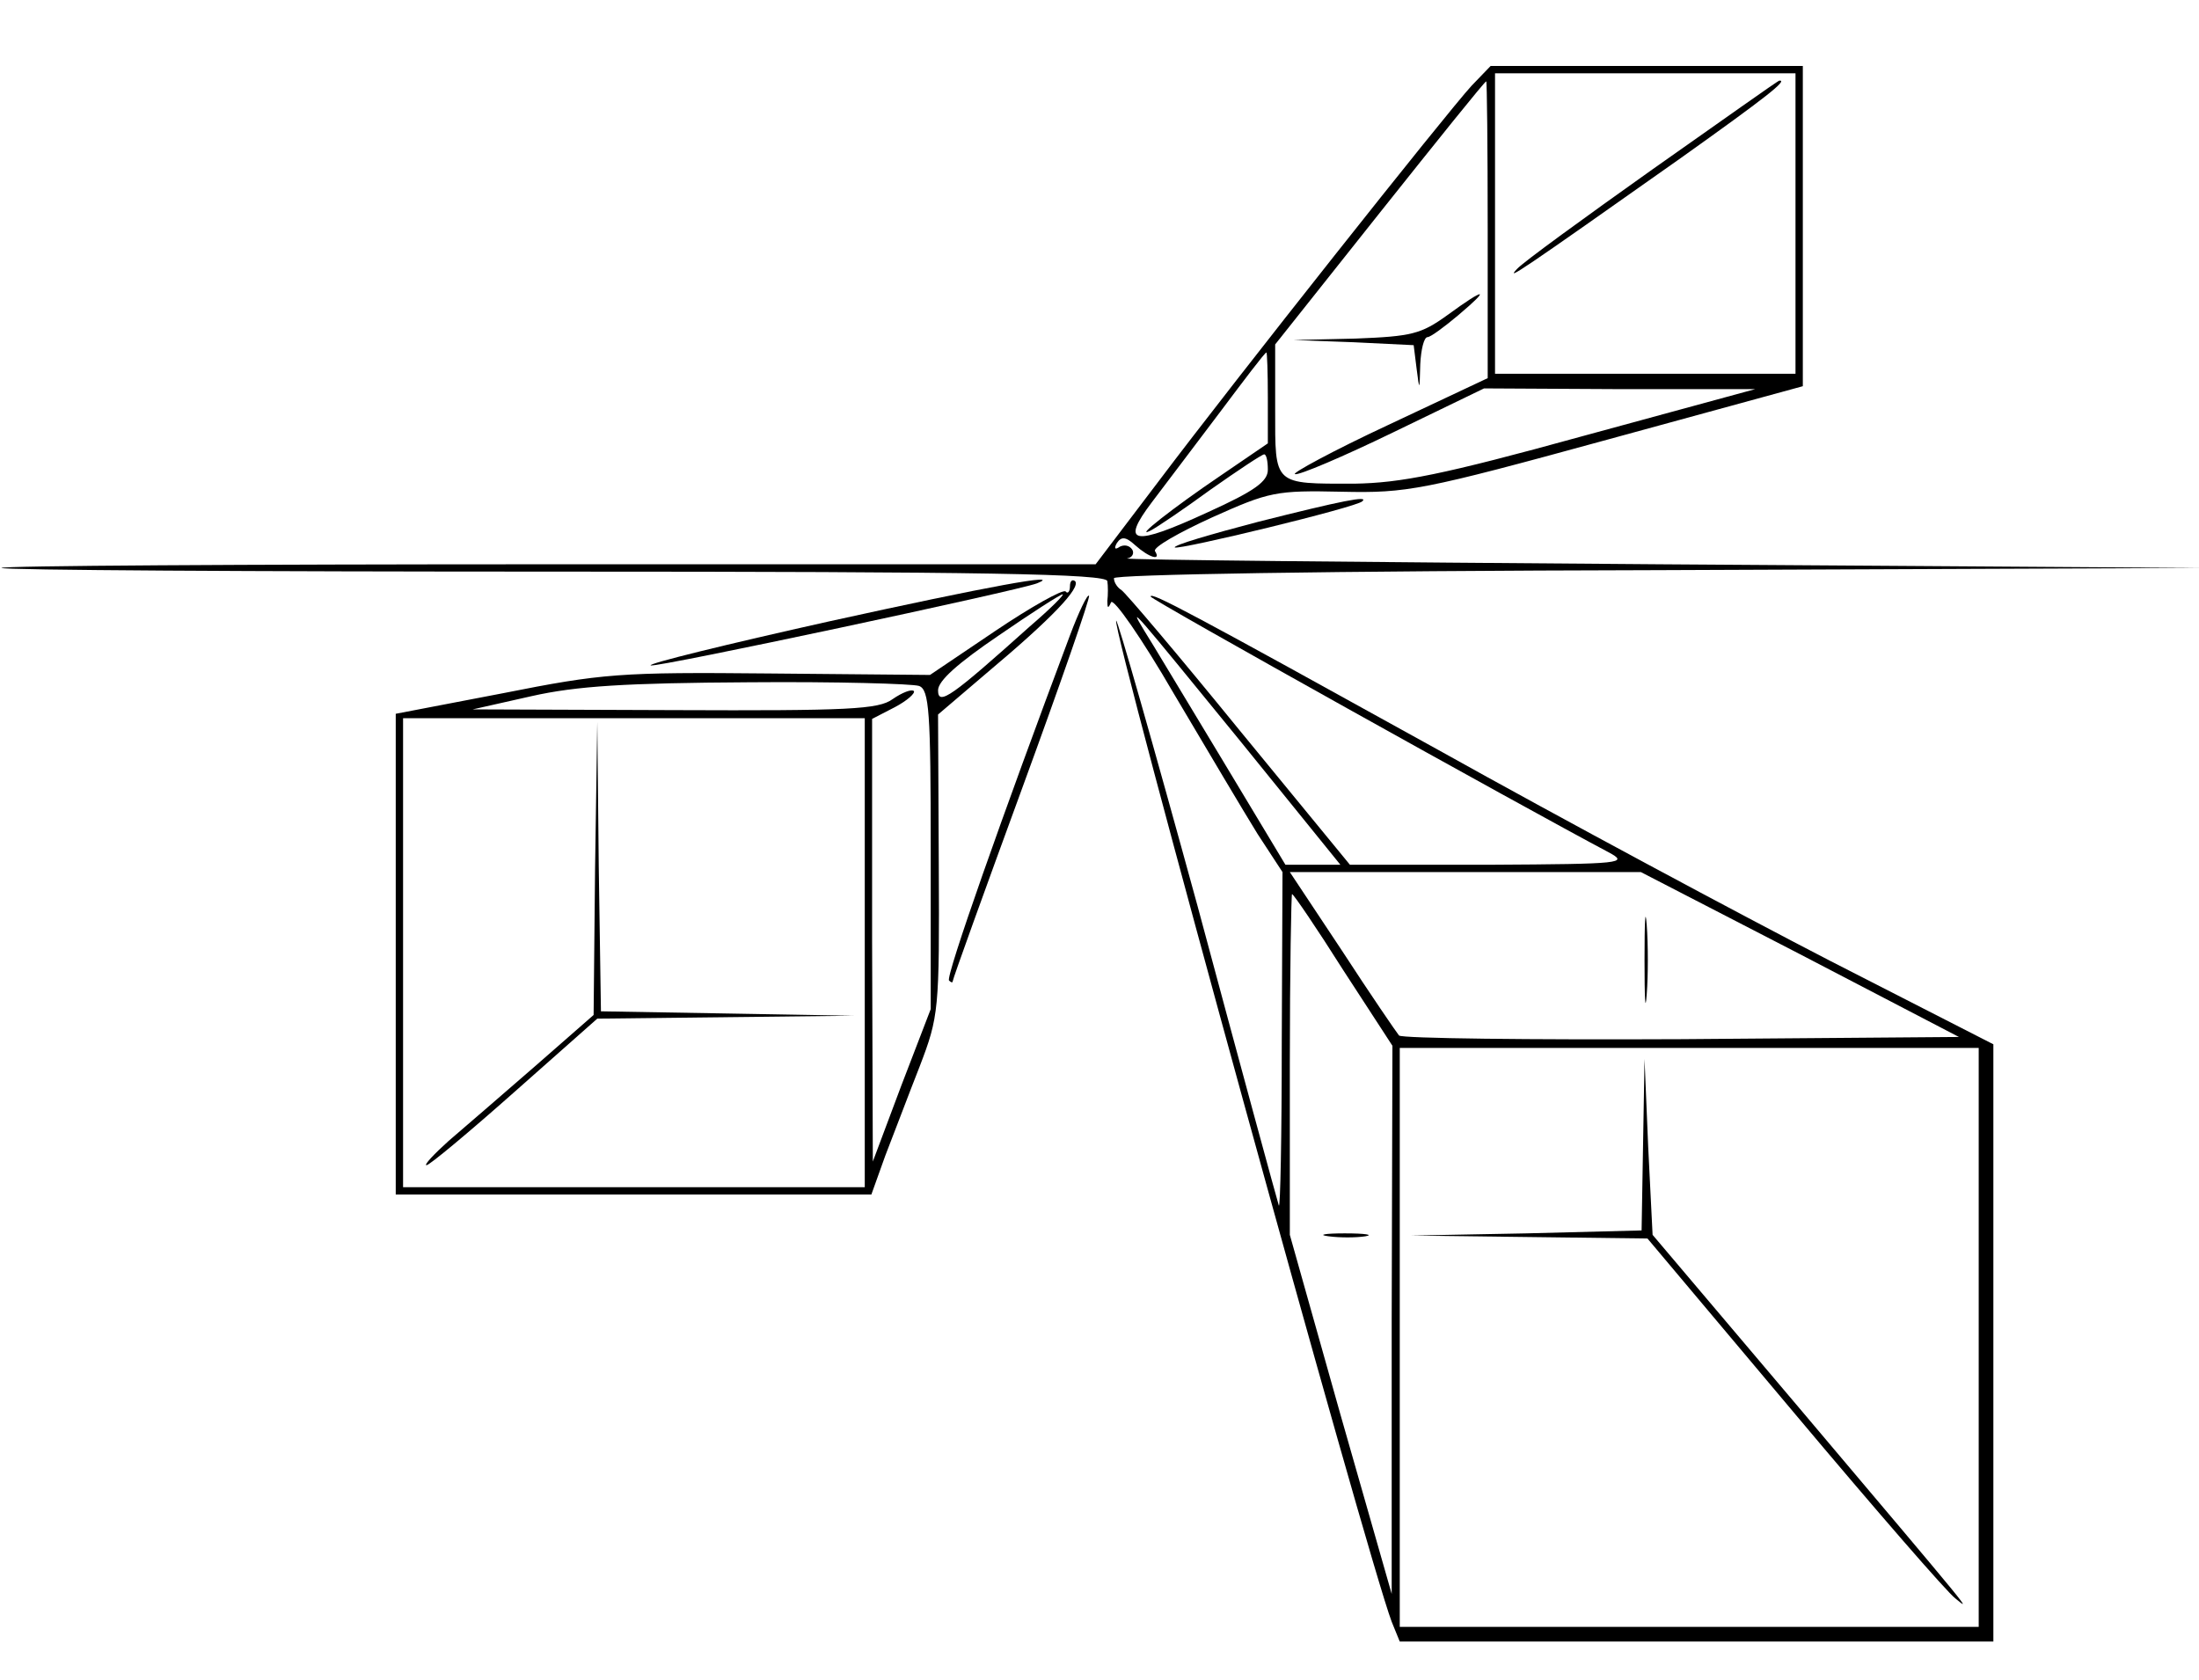
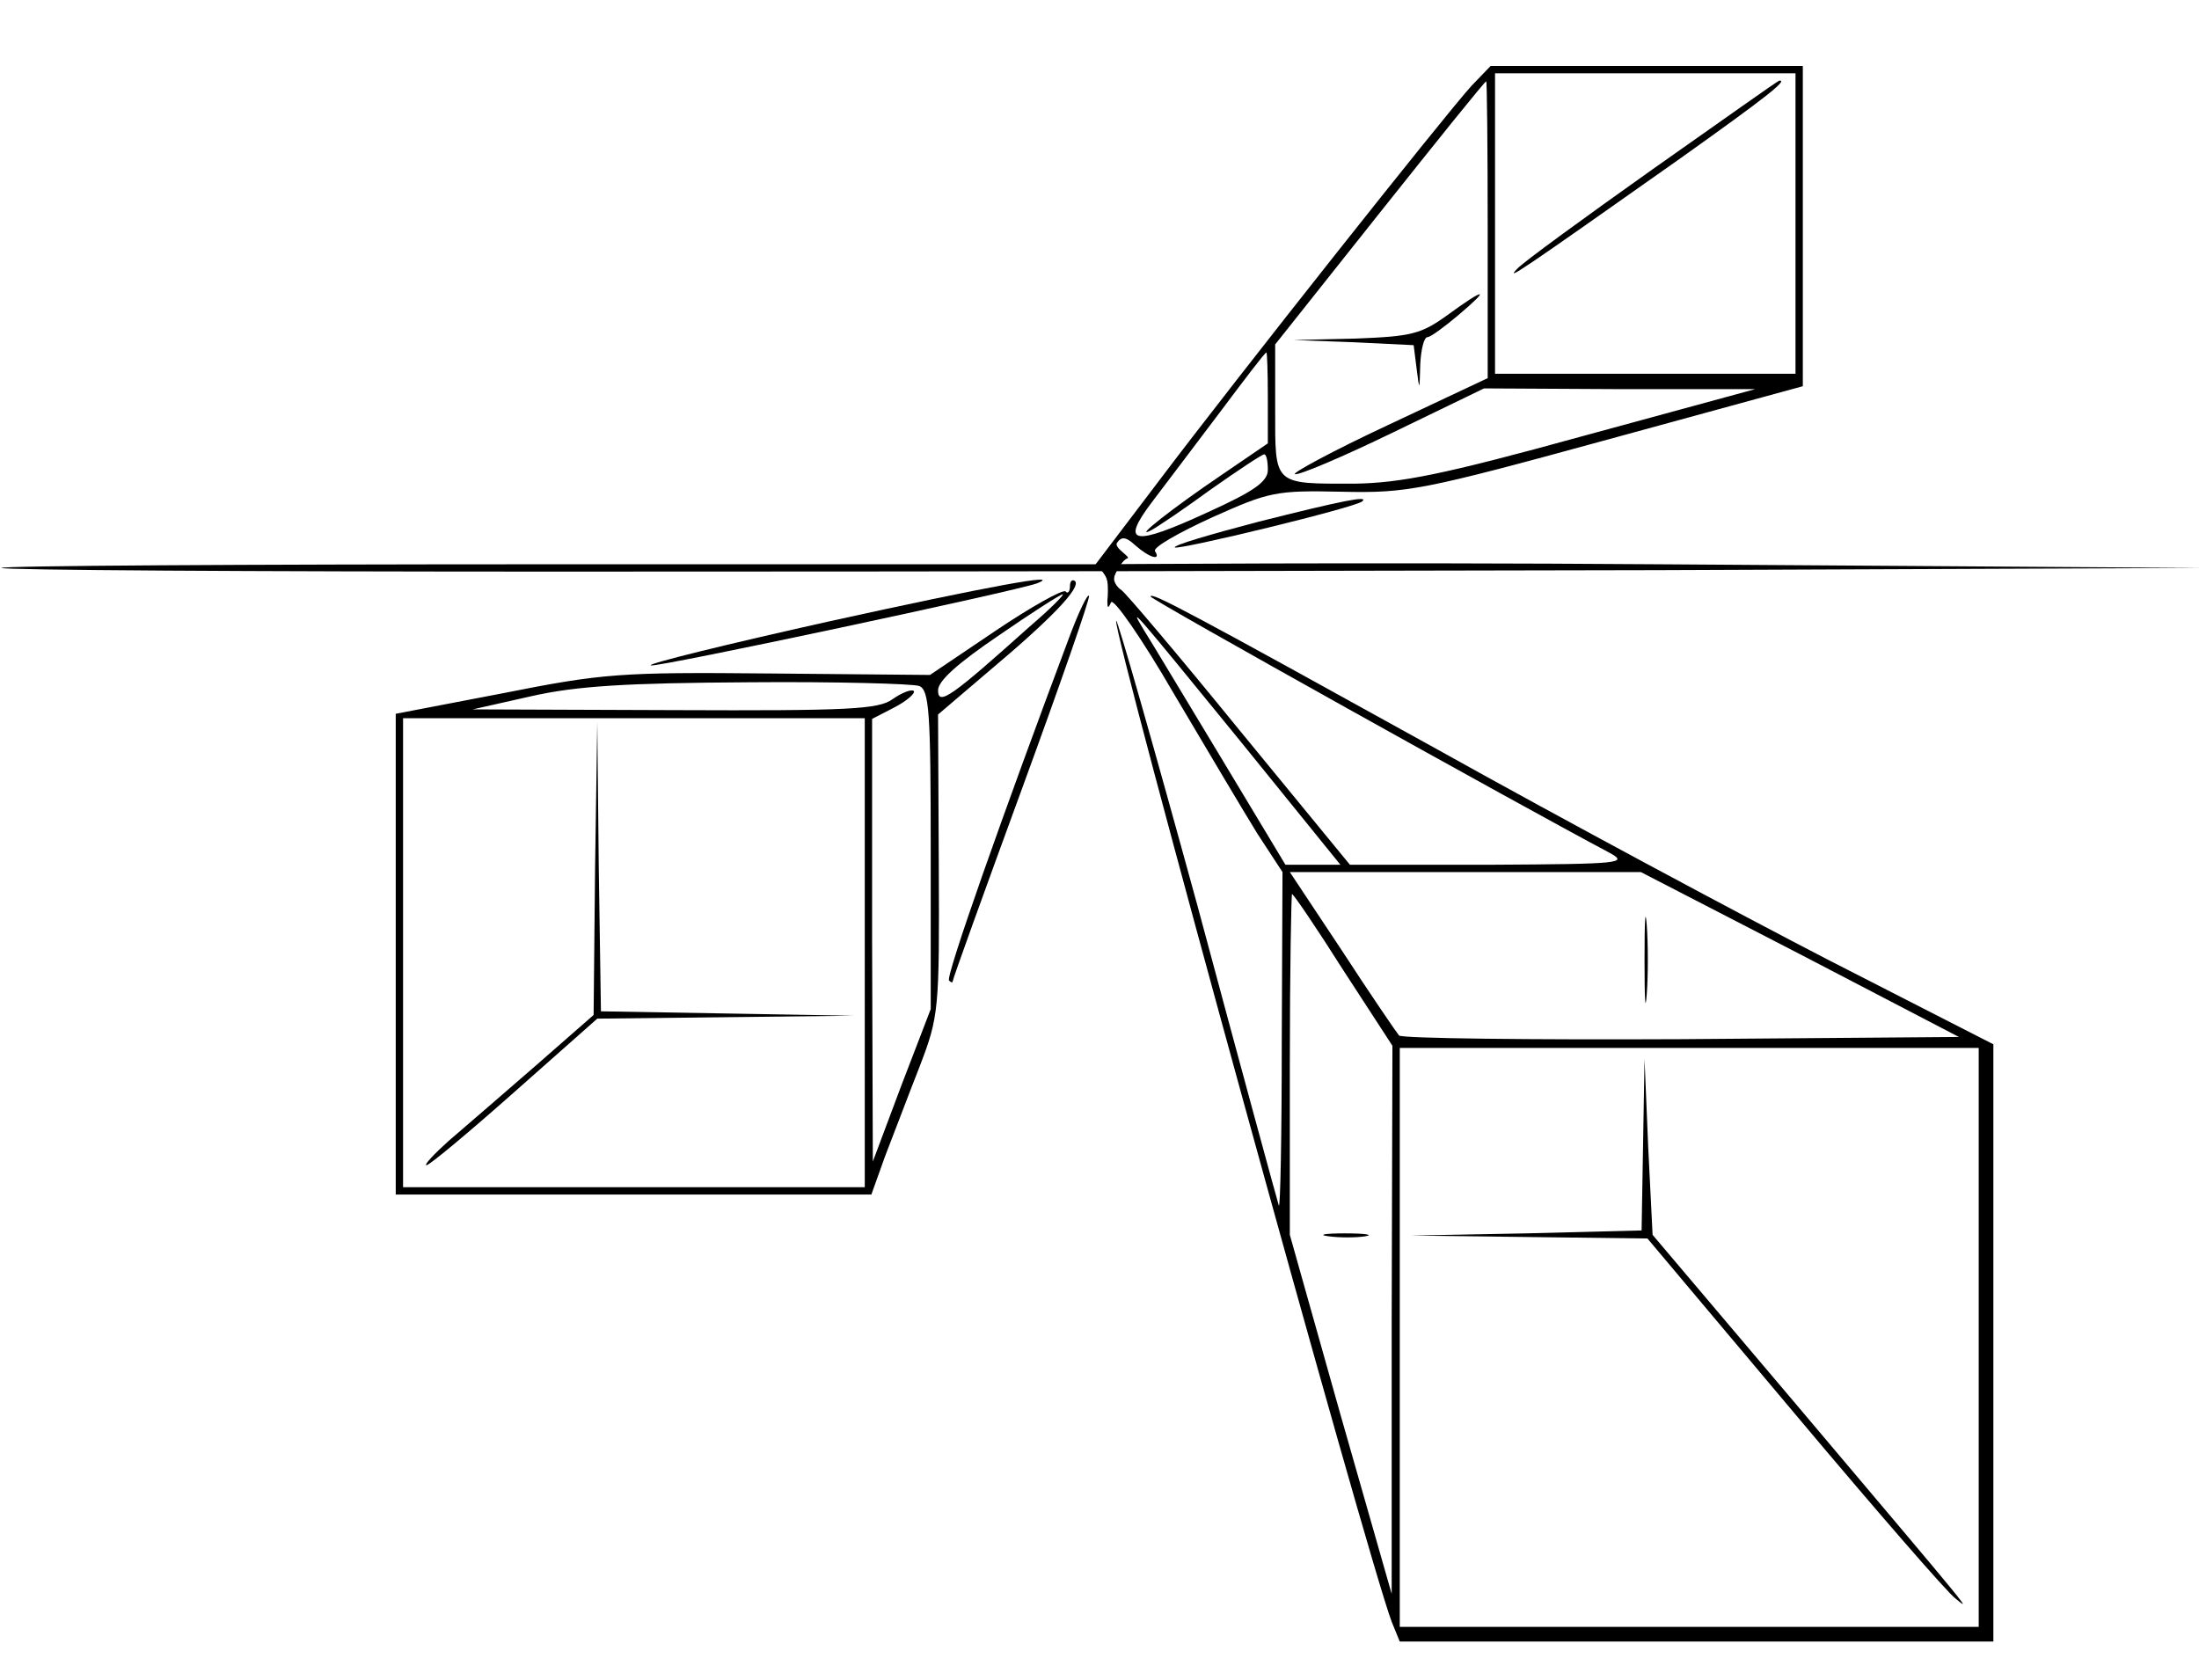
- <svg xmlns="http://www.w3.org/2000/svg" width="100%" height="100%" viewBox="0 0 1667 1273" version="1.1" xml:space="preserve" style="fill-rule:evenodd;clip-rule:evenodd;stroke-linejoin:round;stroke-miterlimit:1.414;">
-   <g>
-     <path d="M1115.56,65c-18.889,20.556 -178.334,221.667 -237.778,300.556l-47.222,62.222l-416.112,0c-228.888,0 -415,1.111 -413.333,2.778c1.111,1.666 190.556,2.777 420,2.777c325.556,0 417.778,1.667 418.333,7.223c0.556,3.333 0.556,10.555 0,15c0,5.555 0.556,6.111 2.778,1.111c1.667,-3.889 23.334,27.222 47.778,69.444c25,42.222 53.333,90 63.333,106.111l18.889,28.889l-0.555,129.445c0,70.555 -1.111,126.111 -2.223,123.333c-1.111,-3.333 -28.888,-105 -61.666,-227.222c-33.334,-121.667 -61.111,-218.889 -61.667,-216.111c-2.778,8.333 190,708.888 208.889,758.888l6.111,15l450,0l0,-452.777l-123.889,-63.334c-67.778,-35 -201.666,-106.666 -297.222,-160c-187.778,-103.889 -217.778,-120 -217.778,-116.111c0,2.222 282.222,159.445 347.222,193.889c15.556,8.333 10.556,8.889 -89.444,9.445l-106.667,0l-83.889,-102.223c-46.111,-56.666 -86.111,-103.889 -89.444,-106.111c-2.778,-1.666 -5.556,-5.555 -5.556,-8.889c0,-2.777 159.445,-5.555 412.778,-6.111l412.222,-1.666l-411.111,-2.778c-226.111,-1.667 -407.777,-3.334 -403.889,-4.445c3.889,-0.555 5.556,-3.889 3.889,-6.666c-2.222,-3.334 -6.111,-3.889 -9.444,-2.223c-3.889,2.778 -4.445,1.112 -2.222,-2.777c3.333,-5 6.666,-5 13.889,1.666c10.555,9.445 20,12.223 15,4.445c-1.667,-2.778 17.777,-13.889 43.333,-25.556c43.333,-19.444 48.333,-20.555 98.333,-19.444c49.445,1.111 61.111,-1.111 201.111,-39.445l148.334,-40.555l0,-242.778l-118.334,0l-118.333,0l-14.444,15Zm245.555,104.444l0,113.889l-113.889,0l-113.889,0l0,-227.777l227.778,0l0,113.888Zm-233.333,4.445l0,112.778l-75.556,35.555c-41.666,19.445 -73.333,36.667 -70.555,37.222c2.777,1.112 36.666,-13.333 74.444,-31.666l68.889,-33.334l102.778,0.556l102.778,0l-130.556,35.556c-106.667,29.444 -138.333,35.555 -173.333,36.111c-61.667,0 -60,1.666 -60,-56.111l0,-49.445l79.444,-100c43.333,-54.444 79.445,-99.444 80.556,-99.444c0.555,-0.556 1.111,50 1.111,112.222Zm-166.667,127.222l0,35l-35,23.889c-37.778,25.556 -67.222,48.889 -53.889,42.222c4.445,-2.222 25,-16.111 45.556,-31.111c20.555,-14.444 38.889,-26.667 40.555,-26.667c1.667,0 2.778,5 2.778,11.667c0,8.889 -10,16.111 -45.555,32.222c-56.667,26.111 -66.667,24.445 -42.223,-7.777c10,-13.334 33.334,-43.889 51.667,-68.334c18.333,-24.444 33.889,-45 35,-45c0.556,-0.555 1.111,15 1.111,33.889Zm-20.555,261.111l75.555,93.334l-21.111,0l-20.556,0l-49.444,-82.223c-27.222,-45 -52.778,-87.777 -57.778,-95.555c-12.778,-21.111 -7.778,-15 73.334,84.444Zm423.888,161.111l120.556,62.778l-210,1.667c-115.556,0.555 -212.222,-0.556 -214.444,-2.778c-2.223,-2.778 -21.667,-31.111 -43.334,-64.444l-39.444,-59.445l266.111,0l120.555,62.222Zm-346.111,12.223l37.223,57.222l-0.556,207.778l0,207.777l-38.889,-136.111l-38.333,-136.111l0,-129.444c0,-70.556 1.111,-128.889 1.666,-128.889c1.112,0 18.889,26.111 38.889,57.778Zm481.667,278.333l0,219.444l-219.444,0l-219.445,0l0,-438.889l438.889,0l0,219.445Z" style="fill-rule:nonzero;" />
-     <path d="M1252.78,128.333c-51.667,36.667 -98.334,70.556 -102.778,75.556c-8.889,9.444 1.111,2.778 123.889,-83.889c65.555,-46.667 81.667,-59.444 75,-58.889c-1.111,0 -43.889,30.556 -96.111,67.222Z" style="fill-rule:nonzero;" />
-     <path d="M1097.22,238.889c-20,14.444 -27.222,16.111 -69.444,17.778l-47.222,1.111l45.555,1.666l45.556,2.223l2.222,17.777c2.222,17.223 2.222,17.223 2.778,-3.333c0.555,-11.111 2.777,-20.555 5.555,-20.555c2.222,0 12.778,-7.778 23.334,-16.667c25,-21.111 20.555,-21.111 -8.334,0Z" style="fill-rule:nonzero;" />
-     <path d="M1246.67,727.778c0,28.889 0.555,41.111 1.666,26.111c1.111,-14.445 1.111,-37.778 0,-52.778c-1.111,-14.444 -1.666,-2.222 -1.666,26.667Z" style="fill-rule:nonzero;" />
-     <path d="M1007.22,937.222c8.334,1.111 20.556,1.111 27.778,0c6.667,-1.111 0,-2.222 -15.556,-2.222c-15,0 -21.111,1.111 -12.222,2.222Z" style="fill-rule:nonzero;" />
-     <path d="M1245.56,867.778l-1.112,65l-87.222,2.222l-87.778,1.667l89.445,1.111l90,1.111l111.667,132.778c61.111,72.777 116.111,136.111 121.666,140c12.222,10 17.222,16.111 -118.889,-145l-110.555,-130.556l-3.334,-66.667l-2.777,-66.666l-1.111,65Z" style="fill-rule:nonzero;" />
-     <path d="M953.889,395.556c-36.111,9.444 -64.445,17.777 -63.333,19.444c2.777,2.222 138.333,-30.556 142.222,-35c5,-4.444 -15,-0.556 -78.889,15.556Z" style="fill-rule:nonzero;" />
-     <path d="M628.333,471.111c-77.222,17.222 -138.333,32.222 -135,33.333c5,1.667 278.334,-56.666 292.778,-62.222c21.111,-8.333 -36.667,2.222 -157.778,28.889Z" style="fill-rule:nonzero;" />
-     <path d="M811.111,444.444c0,3.889 -1.667,6.112 -3.333,3.889c-2.222,-1.666 -26.111,11.667 -53.334,30l-49.444,33.334l-121.667,-1.111c-113.333,-1.112 -126.666,0 -202.222,15l-81.111,15.555l0,182.222l0,182.223l360.556,0l10.555,-29.445c6.111,-15.555 17.778,-46.667 26.111,-67.778c14.445,-37.777 15,-42.222 14.445,-152.777l-0.556,-113.889l37.778,-32.223c48.333,-40.555 70.555,-63.888 66.111,-68.888c-2.222,-1.667 -3.889,0 -3.889,3.888Zm-30.555,30.556c-58.889,52.778 -69.445,60.556 -69.445,48.333c0,-7.222 15,-20.555 46.111,-41.666c25,-17.223 46.667,-31.111 48.334,-31.111c1.666,0 -9.445,11.111 -25,24.444Zm-83.889,45c7.777,2.778 8.889,19.444 8.889,124.444l0,120.556l-22.223,57.778l-21.666,57.778l-0.556,-167.778l0,-167.778l17.222,-8.889c9.445,-5 15.556,-10.555 14.445,-12.222c-1.667,-1.667 -8.889,1.111 -16.111,6.111c-10.556,7.778 -33.334,8.889 -165.556,8.333l-152.778,-0.555l44.445,-10c34.444,-7.778 71.666,-10 165,-10.556c66.111,-0.555 123.889,1.111 128.889,2.778Zm-41.111,202.222l0,177.778l-175,0l-175,0l0,-355.556l350,0l0,177.778Z" style="fill-rule:nonzero;" />
-     <path d="M451.111,658.333l-1.111,111.111l-44.444,38.889c-25,21.667 -54.445,47.223 -65.556,56.667c-11.111,10 -18.889,18.333 -16.667,18.333c2.223,0 32.223,-25 66.667,-55.555l62.778,-55.556l194.444,-2.222l-95.555,-1.667l-96.111,-1.666l-1.667,-110l-1.111,-109.445l-1.667,111.111Z" style="fill-rule:nonzero;" />
-     <path d="M811.111,481.667c-51.111,136.111 -94.444,258.889 -91.667,261.666c1.667,1.667 2.778,1.667 2.778,0.556c0,-1.667 23.889,-67.778 52.778,-146.667c28.889,-78.889 51.667,-144.444 50.556,-145.555c-1.112,-1.667 -7.778,12.222 -14.445,30Z" style="fill-rule:nonzero;" />
+ <svg xmlns="http://www.w3.org/2000/svg" width="100%" height="100%" viewBox="0 0 1667 1273" version="1.1" fill-rule="evenodd" clip-rule="evenodd" stroke-linejoin="round" stroke-miterlimit="1.414">
+   <g id="onepointperspective">
+     <g id="topCube">
+       <path d="M1252.78,128.333C1201.11,165 1154.45,198.889 1150,203.889C1141.11,213.333 1151.11,206.667 1273.89,120C1339.45,73.333 1355.56,60.556 1348.89,61.111C1347.78,61.111 1305,91.667 1252.78,128.333L1252.78,128.333Z" style="fill-rule:nonzero;" />
+       <path d="M1097.22,238.889C1077.22,253.333 1070,255 1027.78,256.667L980.554,257.778L1026.11,259.444L1071.66,261.667L1073.89,279.444C1076.11,296.667 1076.11,296.667 1076.66,276.111C1077.22,265 1079.44,255.556 1082.22,255.556C1084.44,255.556 1095,247.778 1105.55,238.889C1130.55,217.778 1126.11,217.778 1097.22,238.889L1097.22,238.889Z" style="fill-rule:nonzero;" />
+       <path d="M953.889,395.556C917.778,405 889.444,413.333 890.556,415C893.333,417.222 1028.89,384.444 1032.78,380C1037.78,375.556 1017.78,379.444 953.889,395.556Z" style="fill-rule:nonzero;" />
+       <path d="M1115.56,65C1096.67,85.556 937.226,286.667 877.782,365.556L830.56,427.778C830.56,427.778 838.893,435 839.448,440.556C840.004,443.889 844.448,441.667 844.448,438.333C844.448,435.556 850.56,424.444 854.448,423.333C858.337,422.778 844.448,415.556 846.671,411.667C850.004,406.667 853.337,406.667 860.56,413.333C871.115,422.778 880.56,425.556 875.56,417.778C873.893,415 893.337,403.889 918.893,392.222C962.226,372.778 967.226,371.667 1017.23,372.778C1066.67,373.889 1078.34,371.667 1218.34,333.333L1366.67,292.778L1366.67,50L1248.34,50L1130,50L1115.56,65L1115.56,65ZM1361.12,169.444L1361.12,283.333L1247.23,283.333L1133.34,283.333L1133.34,55.556L1361.12,55.556L1361.12,169.444ZM1127.78,173.889L1127.78,286.667L1052.23,322.222C1010.56,341.667 978.893,358.889 981.671,359.444C984.448,360.556 1018.34,346.111 1056.12,327.778L1125,294.444L1227.78,295L1330.56,295L1200,330.556C1093.34,360 1061.67,366.111 1026.67,366.667C965.004,366.667 966.671,368.333 966.671,310.556L966.671,261.111L1046.12,161.111C1089.45,106.667 1125.56,61.667 1126.67,61.667C1127.23,61.111 1127.78,111.667 1127.78,173.889L1127.78,173.889ZM961.115,301.111L961.115,336.111L926.115,360C888.337,385.556 858.893,408.889 872.226,402.222C876.671,400 897.226,386.111 917.782,371.111C938.337,356.667 956.671,344.444 958.337,344.444C960.004,344.444 961.115,349.444 961.115,356.111C961.115,365 951.115,372.222 915.56,388.333C858.893,414.444 848.893,412.778 873.337,380.556C883.337,367.222 906.671,336.667 925.004,312.222C943.337,287.778 958.893,267.222 960.004,267.222C960.56,266.667 961.115,282.222 961.115,301.111L961.115,301.111Z" style="fill-rule:nonzero;" />
+     </g>
+     <g id="rightCube">
+       <path d="M1246.67,727.778C1246.67,756.667 1247.23,768.889 1248.34,753.889C1249.45,739.444 1249.45,716.111 1248.34,701.111C1247.23,686.667 1246.67,698.889 1246.67,727.778Z" style="fill-rule:nonzero;" />
+       <path d="M1007.22,937.222C1015.55,938.333 1027.78,938.333 1035,937.222C1041.66,936.111 1035,935 1019.44,935C1004.44,935 998.331,936.111 1007.22,937.222Z" style="fill-rule:nonzero;" />
+       <path d="M1245.56,867.778L1244.45,932.778L1157.23,935L1069.45,936.667L1158.89,937.778L1248.89,938.889L1360.56,1071.67C1421.67,1144.44 1476.67,1207.78 1482.23,1211.67C1494.45,1221.67 1499.45,1227.78 1363.34,1066.67L1252.78,936.111L1249.45,869.444L1246.67,802.778L1245.56,867.778L1245.56,867.778Z" style="fill-rule:nonzero;" />
+       <path d="M854.448,423.333C858.337,422.778 830.56,427.778 830.56,427.778C830.56,427.778 838.893,435 839.448,440.556C840.004,443.889 840.004,451.111 839.448,455.556C839.448,461.111 840.004,461.667 842.226,456.667C843.893,452.778 865.56,483.889 890.004,526.111C915.004,568.333 943.337,616.111 953.337,632.222L972.226,661.111L971.671,790.556C971.671,861.111 970.56,916.667 969.448,913.889C968.337,910.556 940.56,808.889 907.782,686.667C874.448,565 846.671,467.778 846.115,470.556C843.337,478.889 1036.12,1179.44 1055,1229.44L1061.12,1244.44L1511.12,1244.44L1511.12,791.667L1387.23,728.333C1319.45,693.333 1185.56,621.667 1090,568.333C902.226,464.444 872.226,448.333 872.226,452.222C872.226,454.444 1154.45,611.667 1219.45,646.111C1235,654.444 1230,655 1130,655.556L1023.34,655.556L939.448,553.333C893.337,496.667 853.337,449.444 850.004,447.222C847.226,445.556 844.448,441.667 844.448,438.333C844.448,435.556 850.56,424.444 854.448,423.333ZM940.56,562.222L1016.12,655.556L995.004,655.556L974.448,655.556L925.004,573.333C897.782,528.333 872.226,485.556 867.226,477.778C854.448,456.667 859.448,462.778 940.56,562.222L940.56,562.222ZM1364.45,723.333L1485,786.111L1275,787.778C1159.45,788.333 1062.78,787.222 1060.56,785C1058.34,782.222 1038.89,753.889 1017.23,720.556L977.782,661.111L1243.89,661.111L1364.45,723.333ZM1018.34,735.556L1055.56,792.778L1055,1000.56L1055,1208.33L1016.12,1072.22L977.782,936.111L977.782,806.667C977.782,736.111 978.893,677.778 979.448,677.778C980.56,677.778 998.337,703.889 1018.34,735.556L1018.34,735.556ZM1500,1013.89L1500,1233.33L1280.56,1233.33L1061.12,1233.33L1061.12,794.444L1500,794.444L1500,1013.89Z" style="fill-rule:nonzero;" />
+     </g>
+     <g id="leftCube">
+       <path d="M628.333,471.111C551.111,488.333 490,503.333 493.333,504.444C498.333,506.111 771.667,447.778 786.111,442.222C807.222,433.889 749.444,444.444 628.333,471.111Z" style="fill-rule:nonzero;" />
+       <path d="M451.111,658.333L450,769.444L405.556,808.333C380.556,830 351.111,855.556 340,865C328.889,875 321.111,883.333 323.333,883.333C325.556,883.333 355.556,858.333 390,827.778L452.778,772.222L647.222,770L551.667,768.333L455.556,766.667L453.889,656.667L452.778,547.222L451.111,658.333Z" style="fill-rule:nonzero;" />
+       <path d="M811.111,444.444C811.111,448.333 809.444,450.556 807.778,448.333C805.556,446.667 781.667,460 754.444,478.333L705,511.667L583.333,510.556C470,509.444 456.667,510.556 381.111,525.556L300,541.111L300,905.556L660.556,905.556L671.111,876.111C677.222,860.556 688.889,829.444 697.222,808.333C711.667,770.556 712.222,766.111 711.667,655.556L711.111,541.667L748.889,509.444C797.222,468.889 819.444,445.556 815,440.556C812.778,438.889 811.111,440.556 811.111,444.444ZM780.556,475C721.667,527.778 711.111,535.556 711.111,523.333C711.111,516.111 726.111,502.778 757.222,481.667C782.222,464.444 803.889,450.556 805.556,450.556C807.222,450.556 796.111,461.667 780.556,475ZM696.667,520C704.444,522.778 705.556,539.444 705.556,644.444L705.556,765L683.333,822.778L661.667,880.556L661.111,712.778L661.111,545L678.333,536.111C687.778,531.111 693.889,525.556 692.778,523.889C691.111,522.222 683.889,525 676.667,530C666.111,537.778 643.333,538.889 511.111,538.333L358.333,537.778L402.778,527.778C437.222,520 474.444,517.778 567.778,517.222C633.889,516.667 691.667,518.333 696.667,520ZM655.556,722.222L655.556,900L480.556,900L305.556,900L305.556,544.444L655.556,544.444L655.556,722.222Z" style="fill-rule:nonzero;" />
+       <path d="M811.111,481.667C760,617.778 716.667,740.556 719.444,743.333C721.111,745 722.222,745 722.222,743.889C722.222,742.222 746.111,676.111 775,597.222C803.889,518.333 826.667,452.778 825.556,451.667C824.444,450 817.778,463.889 811.111,481.667Z" style="fill-rule:nonzero;" />
+     </g>
+     <path id="horizon" d="M1258.34,427.778C1032.23,426.111 830.56,427.778 830.56,427.778L414.448,427.778C185.56,427.778 -0.552,428.889 1.115,430.556C2.226,432.222 191.671,433.333 421.115,433.333C746.671,433.333 1003.89,432.778 1257.23,432.222L1669.45,430.556L1258.34,427.778Z" style="fill-rule:nonzero;" />
  </g>
</svg>
